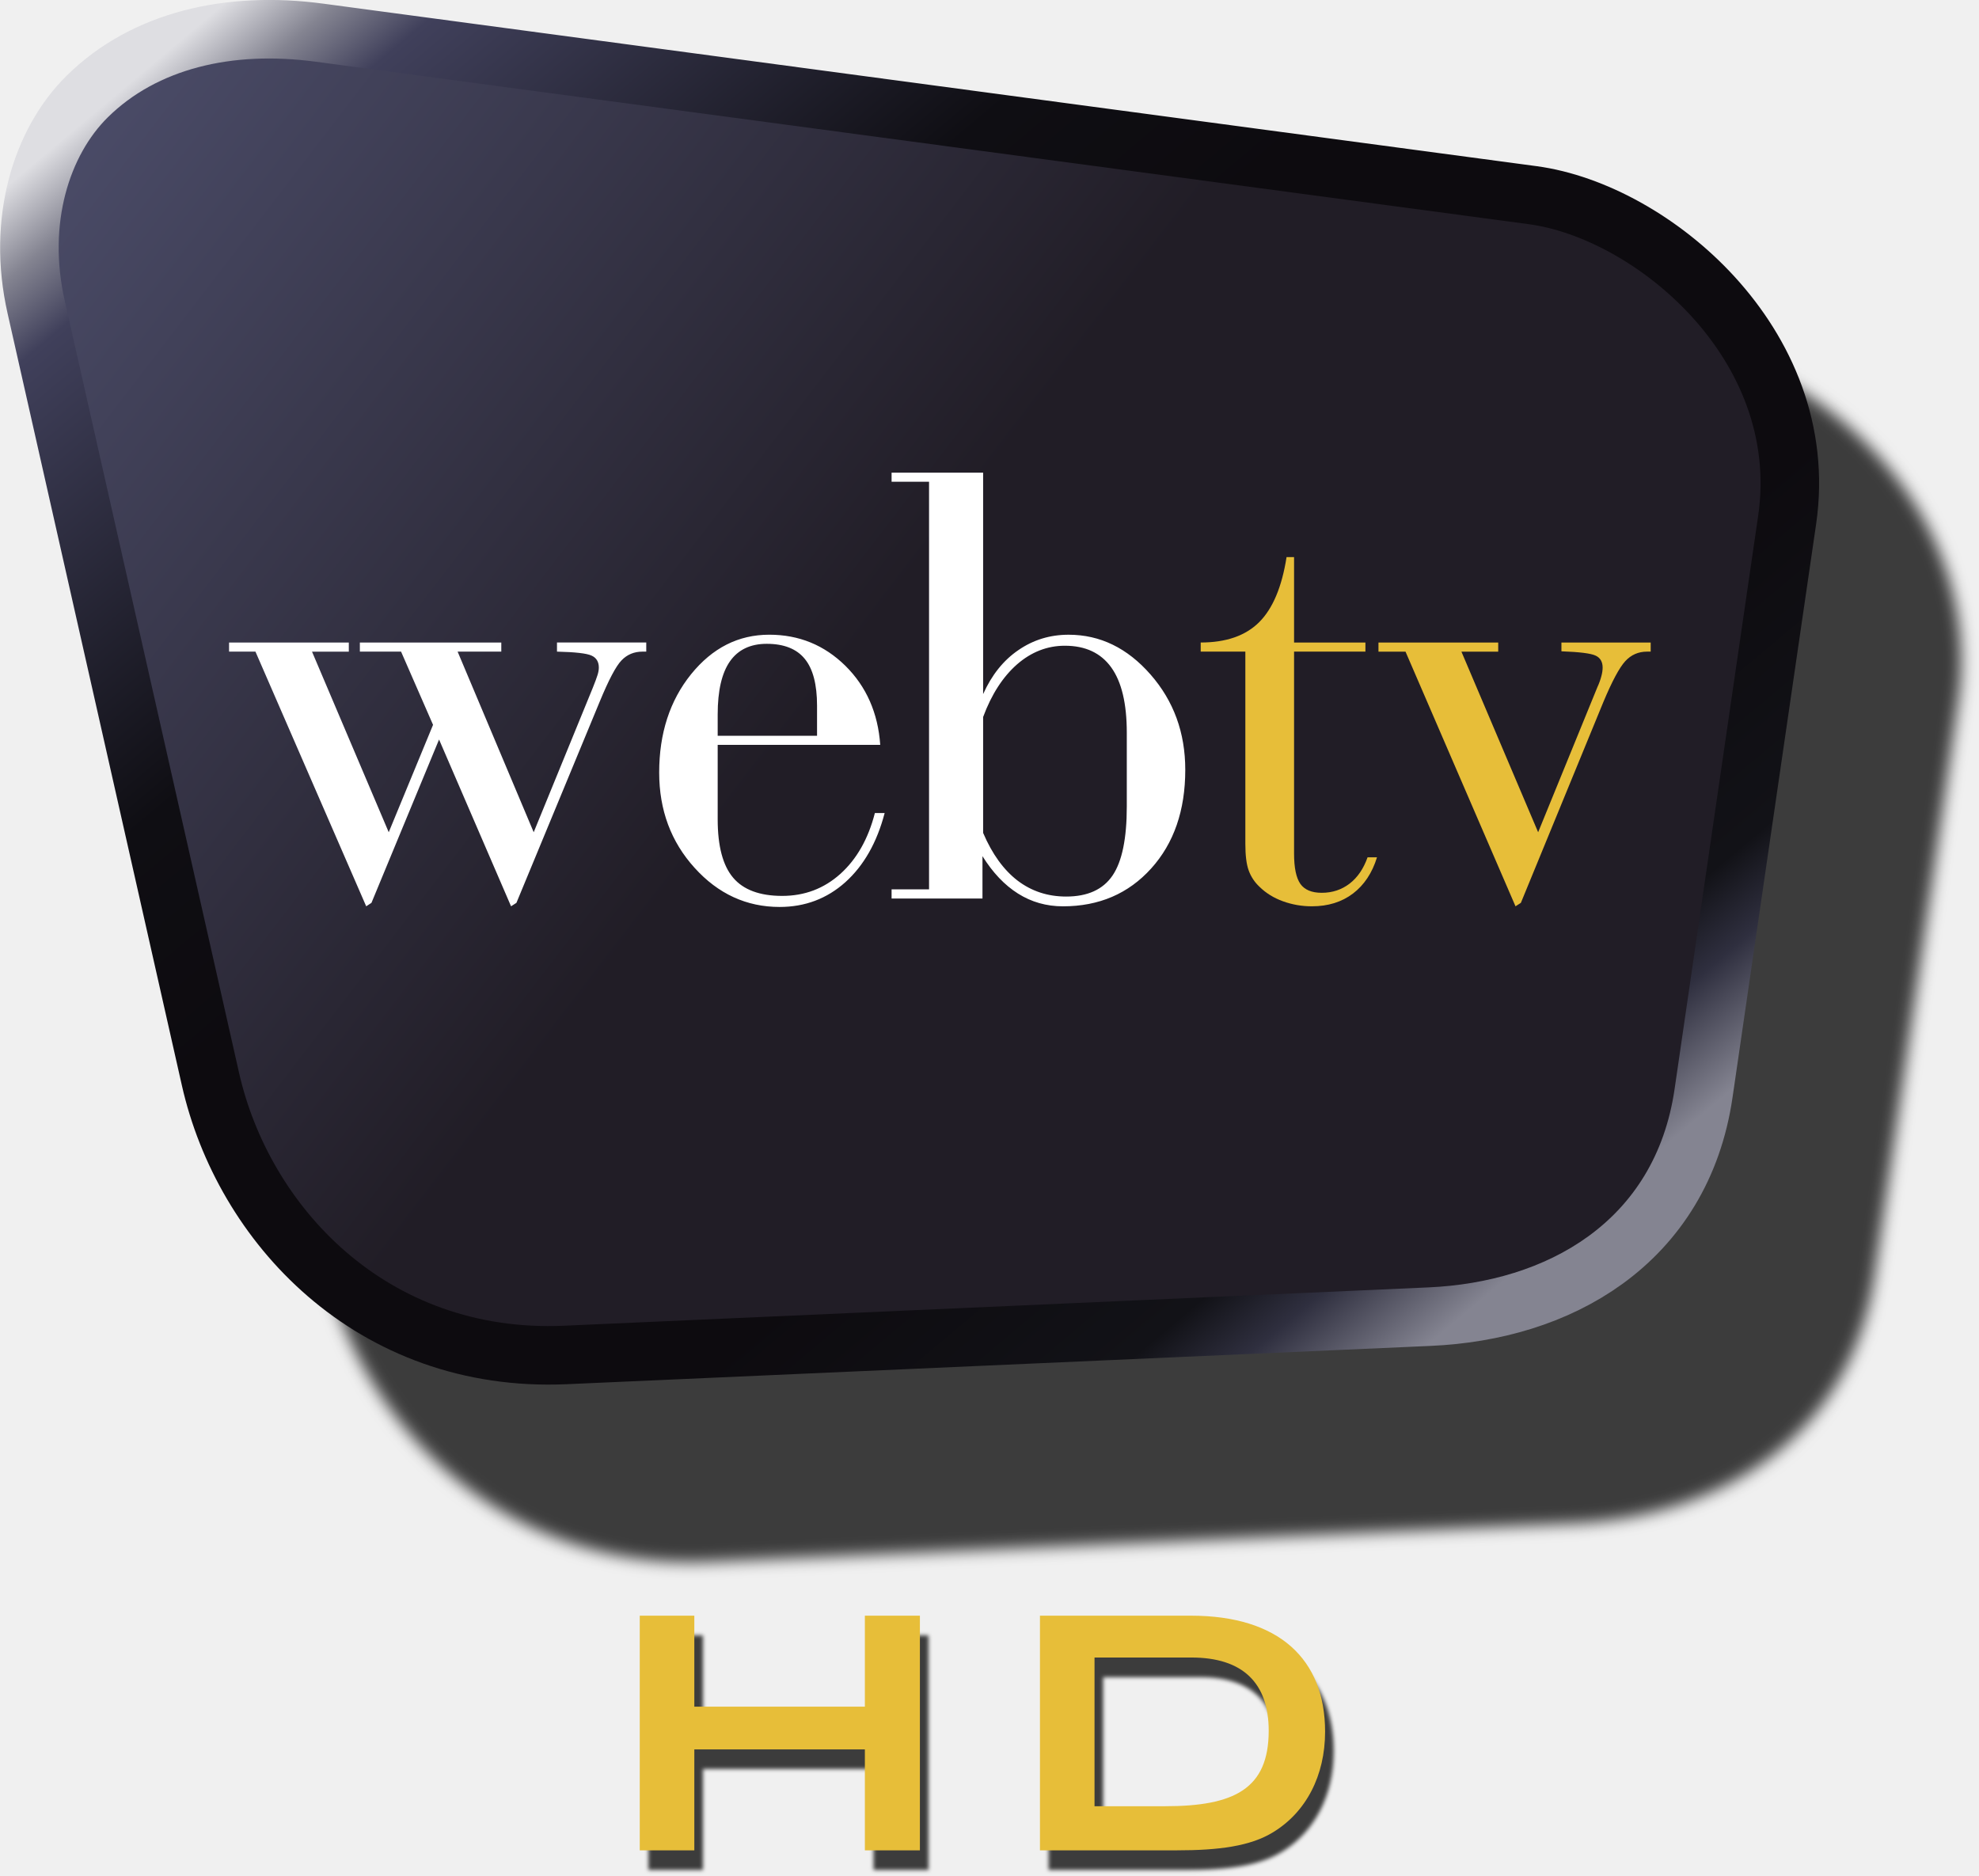
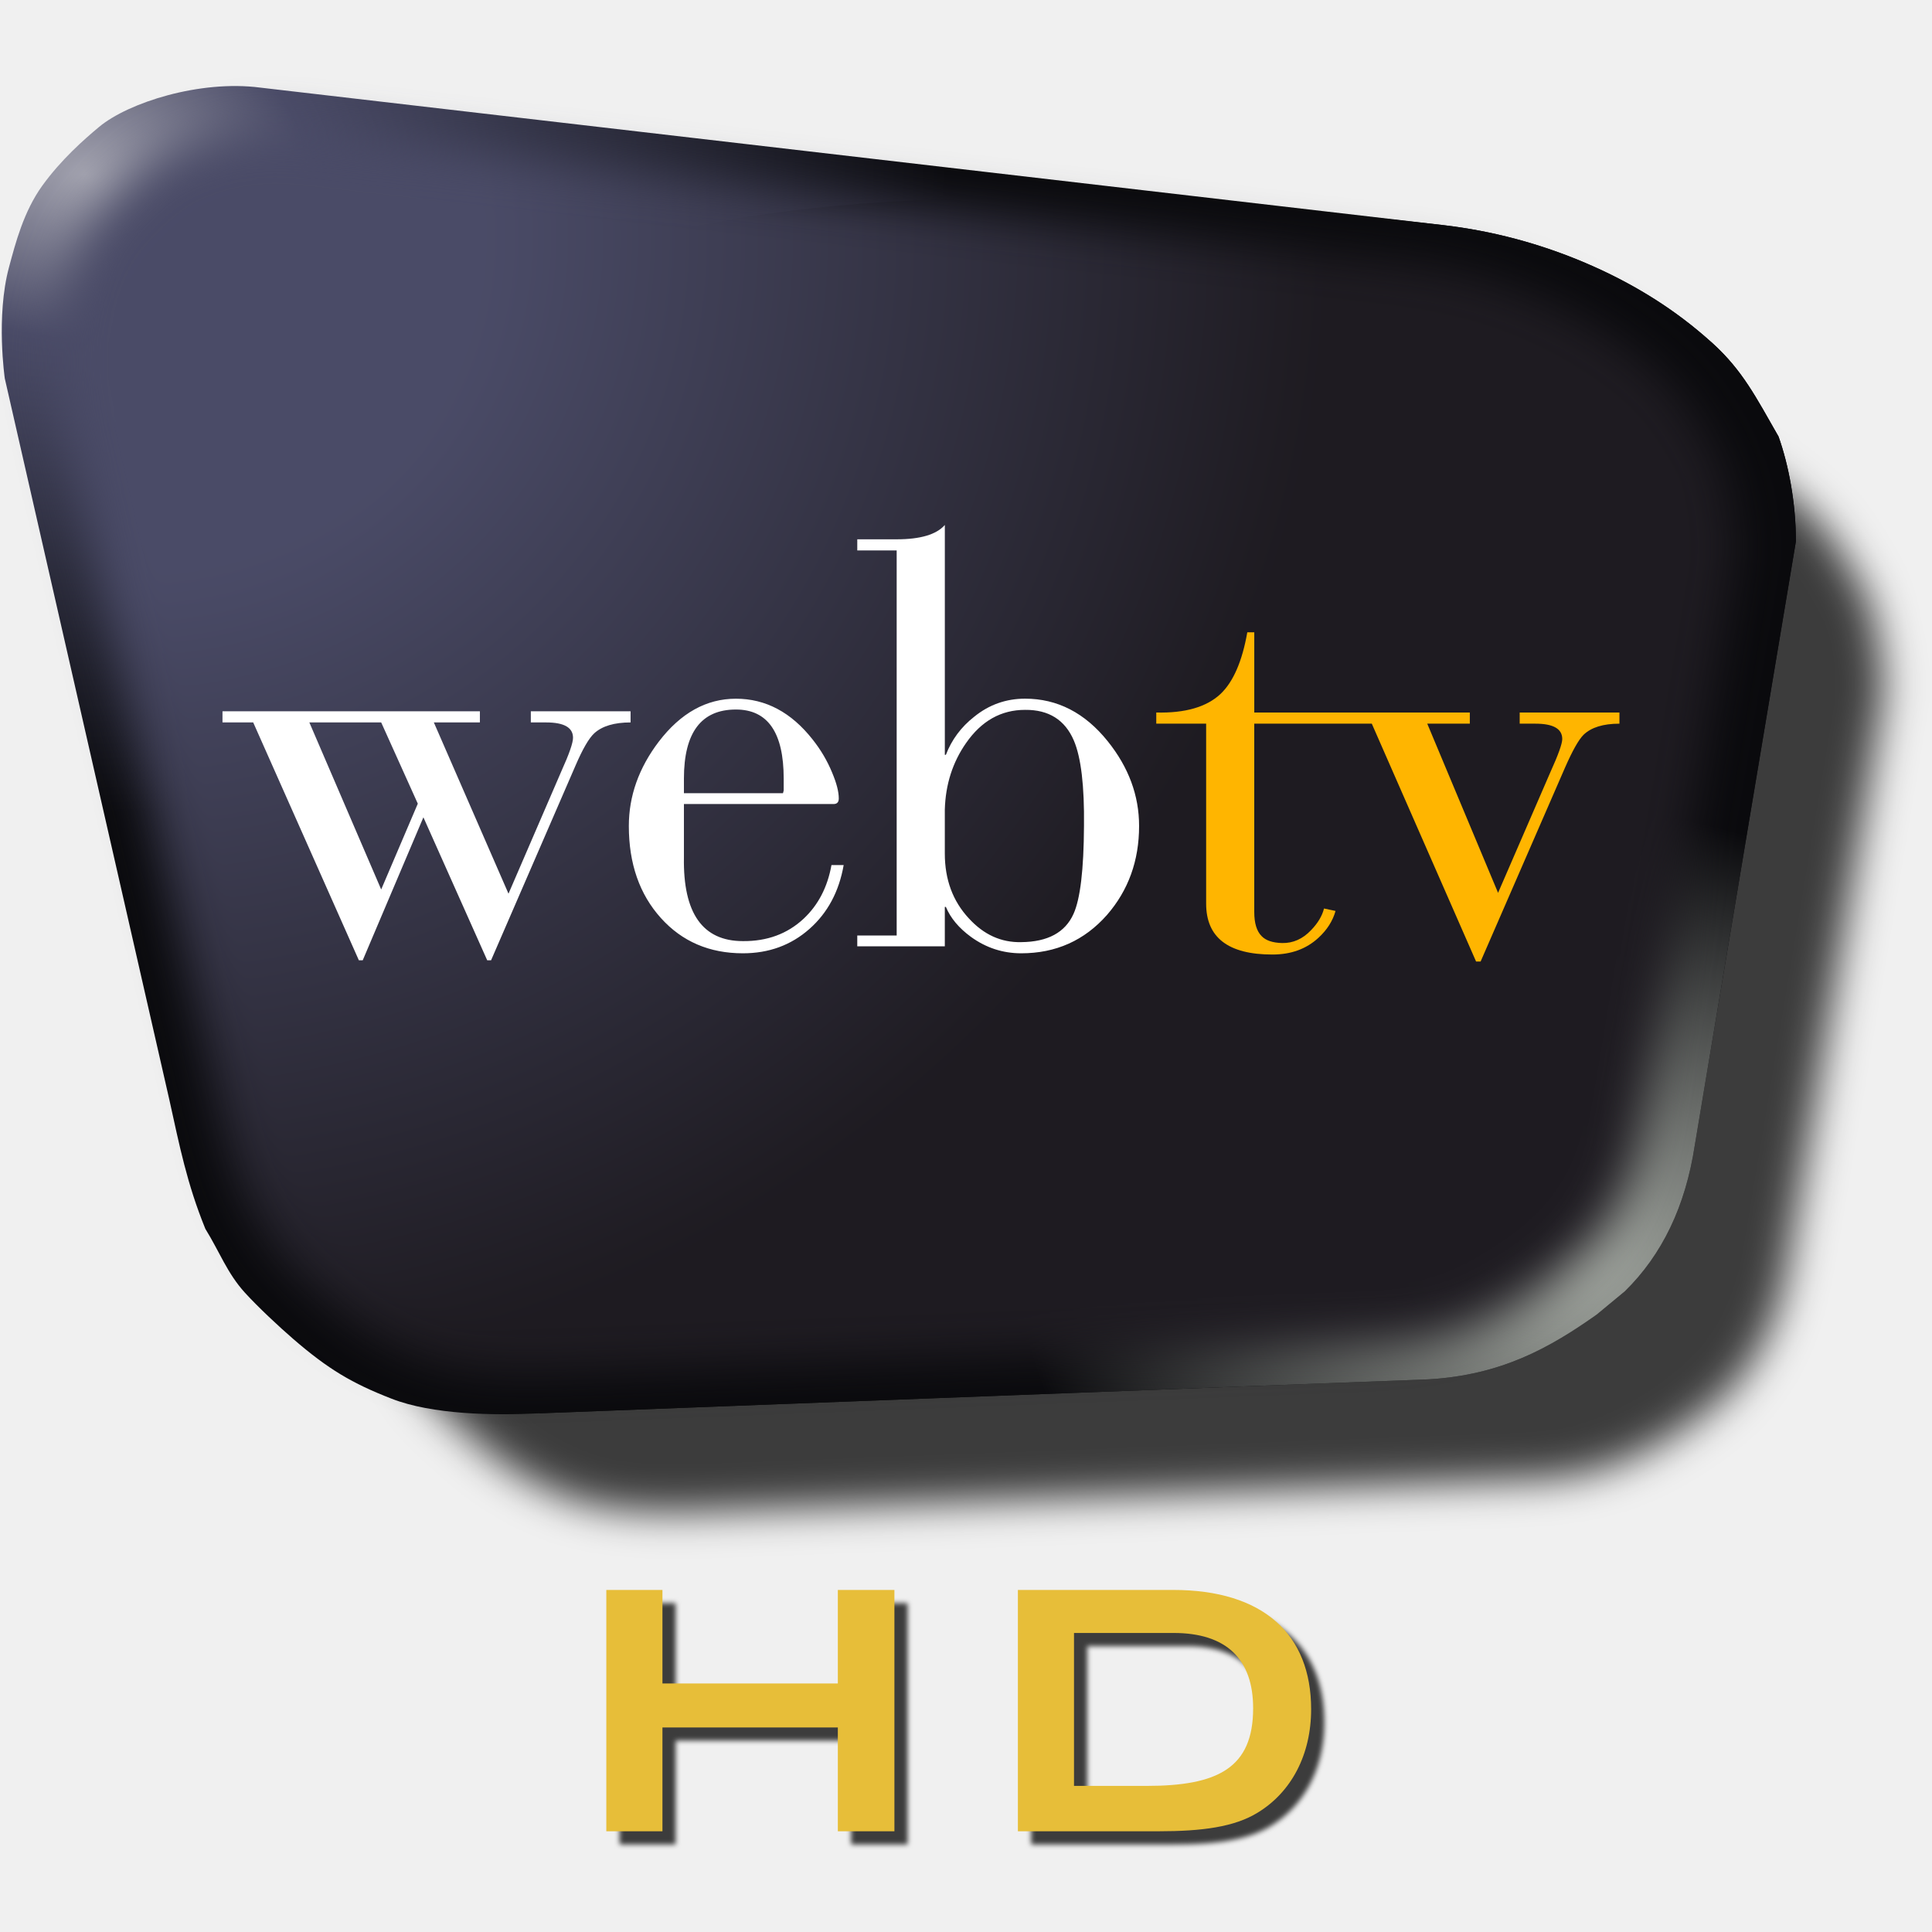
- <svg xmlns="http://www.w3.org/2000/svg" xmlns:xlink="http://www.w3.org/1999/xlink" viewBox="0 0 278.505 263.954" version="1.1" id="svg3" width="278.505" height="263.955">
-   <defs id="defs3">
-     <linearGradient id="linearGradient5">
-       <stop style="stop-color:#dedee2;stop-opacity:1;" offset="0" id="stop5" />
-       <stop style="stop-color:#848491;stop-opacity:1;" offset="0.04" id="stop14" />
-       <stop style="stop-color:#40405b;stop-opacity:1;" offset="0.08" id="stop9" />
-       <stop style="stop-color:#0f0e13;stop-opacity:1;" offset="0.32" id="stop10" />
-       <stop style="stop-color:#0d0b0f;stop-opacity:1;" offset="0.45" id="stop7" />
-       <stop style="stop-color:#0d0b0f;stop-opacity:1;" offset="0.75" id="stop8" />
-       <stop style="stop-color:#121217;stop-opacity:1;" offset="0.9" id="stop11" />
-       <stop style="stop-color:#2f2f3f;stop-opacity:1;" offset="0.94" id="stop13" />
-       <stop style="stop-color:#848491;stop-opacity:1;" offset="1" id="stop6" />
-     </linearGradient>
-     <linearGradient id="linearGradient3">
-       <stop style="stop-color:#4a4b67;stop-opacity:1;" offset="0" id="stop3" />
-       <stop style="stop-color:#211d26;stop-opacity:1;" offset="0.502" id="stop4" />
-     </linearGradient>
-     <linearGradient xlink:href="#linearGradient5" id="linearGradient6" x1="8.592" y1="46.946" x2="135.906" y2="198.599" gradientUnits="userSpaceOnUse" spreadMethod="pad" gradientTransform="matrix(1.280153,0,0,1.280154,4.632029,-46.23208)" />
-     <linearGradient xlink:href="#linearGradient3" id="linearGradient14" x1="8.592" y1="46.946" x2="169.411" y2="170.309" gradientUnits="userSpaceOnUse" gradientTransform="matrix(1.280153,0,0,1.280154,4.632029,-46.23208)" />
-     <filter style="color-interpolation-filters:sRGB" id="filter24" x="-0.045" y="-0.06" width="1.09" height="1.12">
-       <feGaussianBlur stdDeviation="1.045" id="feGaussianBlur24" />
+ <svg xmlns="http://www.w3.org/2000/svg" width="512" height="512" version="1.1" viewBox="0 0 512 512">
+   <defs>
+     <filter id="d" x="-.008" y="-.024" width="1.016" height="1.047" color-interpolation-filters="sRGB">
+       <feGaussianBlur stdDeviation="0.324" />
    </filter>
-     <filter style="color-interpolation-filters:sRGB" id="filter1" x="-0.008" y="-0.024" width="1.016" height="1.047">
-       <feGaussianBlur stdDeviation="0.324" id="feGaussianBlur1" />
+     <filter id="a" x="-.029" y="-.039" width="1.058" height="1.078" color-interpolation-filters="sRGB">
+       <feGaussianBlur stdDeviation="1.022" />
+     </filter>
+     <radialGradient id="f" cx="9.046" cy="-2.31" r="45.297" gradientTransform="matrix(1 0 0 .7403 0 9.5932)" gradientUnits="userSpaceOnUse">
+       <stop stop-color="#a3a3af" offset="0" />
+       <stop stop-color="#4a4b67" offset=".248" />
+       <stop stop-color="#0a0a0d" offset=".962" />
+     </radialGradient>
+     <radialGradient id="c" cx="83.5" cy="67.292" r="37.469" gradientTransform="matrix(1 0 0 .81905 0 7.1904)" gradientUnits="userSpaceOnUse">
+       <stop stop-color="#aaafa8" offset="0" />
+       <stop stop-color="#0a0a0d" offset=".732" />
+     </radialGradient>
+     <radialGradient id="b" cx="19.722" cy="15.768" r="44.673" gradientTransform="matrix(2.2807,0,0,2.1874,-33.591,-23.478)" gradientUnits="userSpaceOnUse">
+       <stop stop-color="#4a4b67" offset=".178" />
+       <stop stop-color="#1e1b21" offset=".589" />
+     </radialGradient>
+     <filter id="e" x="-.033" y="-.045" width="1.067" height="1.09" color-interpolation-filters="sRGB">
+       <feGaussianBlur stdDeviation="1.182" />
    </filter>
  </defs>
-   <path d="M 64.4,33.681 235.119,56.547 c 14.864,1.991 35.527,18.962 32.311,41.024 l -11.766,80.702 c -2.728,18.722 -18.009,27.174 -34.661,27.911 l -121.618,5.393 c -25.047,1.11 -41.526,-16.907 -45.755,-35.645 L 29.106,67.3 c -2.464,-10.912 0.713,-20.507 6.067,-25.791 6.883,-6.794 17.386,-9.412 29.227,-7.827 z" stroke="#000" stroke-width=".216" stroke-miterlimit="2.613" id="path1-4" style="opacity:0.75;fill:#000000;fill-opacity:1;stroke:#000000;stroke-width:16.479;stroke-linecap:butt;stroke-linejoin:round;stroke-dasharray:none;stroke-opacity:1;paint-order:markers stroke fill;filter:url(#filter24)" />
-   <path d="M 44.4,8.681 215.119,31.547 c 14.864,1.991 35.527,18.962 32.311,41.024 l -11.766,80.702 c -2.728,18.722 -18.009,27.174 -34.661,27.911 l -121.618,5.393 c -25.047,1.11 -41.526,-16.907 -45.755,-35.645 L 9.106,42.3 c -2.464,-10.912 0.713,-20.507 6.067,-25.791 6.883,-6.794 17.386,-9.412 29.227,-7.827 z" stroke="#000" stroke-width=".216" stroke-miterlimit="2.613" id="path1" style="fill:url(#linearGradient14);stroke:url(#linearGradient6);stroke-width:16.479;stroke-linecap:butt;stroke-linejoin:round;stroke-dasharray:none;paint-order:markers stroke fill" />
-   <path d="m 197.798,91.71 h -3.806 V 90.427 h 16.852 v 1.283 h -5.178 l 10.797,25.417 8.321,-20.38 c 0.273,-0.588 0.453,-1.115 0.572,-1.568 0.123,-0.453 0.183,-0.86 0.183,-1.223 0,-0.815 -0.333,-1.388 -0.997,-1.69 -0.666,-0.315 -2.266,-0.512 -4.801,-0.603 v -1.238 h 12.561 v 1.283 h -0.527 c -1.207,0 -2.235,0.453 -3.051,1.343 -0.83,0.905 -1.857,2.82 -3.095,5.779 l -11.597,28.236 -0.755,0.483 z M 182.114,120.128 c 0,2.007 0.3,3.426 0.89,4.271 0.59,0.827 1.585,1.251 3.006,1.251 1.495,0 2.807,-0.438 3.925,-1.298 1.133,-0.876 1.962,-2.11 2.523,-3.696 h 1.327 c -0.677,2.203 -1.813,3.908 -3.381,5.098 -1.573,1.193 -3.505,1.795 -5.771,1.795 a 11.834,11.834 0 0 1 -4.09,-0.708 c -1.285,-0.467 -2.387,-1.146 -3.293,-2.038 a 5.857,5.857 0 0 1 -1.525,-2.308 c -0.317,-0.873 -0.467,-2.125 -0.467,-3.741 V 91.707 h -6.283 v -1.283 c 3.563,0 6.314,-0.95 8.231,-2.865 1.918,-1.915 3.2,-4.979 3.851,-9.156 h 1.057 v 12.022 h 10.042 v 1.283 h -10.042 v 28.419 z" fill="#e7be39" id="path2" style="stroke-width:1.28" />
-   <path d="M 125.473,125.166 H 130.745 V 67.801 h -5.272 v -1.281 h 12.882 v 31.164 c 1.207,-2.686 2.853,-4.751 4.953,-6.183 2.098,-1.45 4.454,-2.172 7.081,-2.172 4.425,0 8.261,1.87 11.524,5.596 3.261,3.725 4.89,8.19 4.89,13.412 0,5.716 -1.6,10.346 -4.801,13.892 -3.203,3.546 -7.338,5.323 -12.414,5.323 -2.325,0 -4.438,-0.603 -6.325,-1.795 -1.891,-1.191 -3.55,-2.941 -5,-5.263 v 5.958 h -12.79 z m 12.882,-24.256 v 16.307 c 1.267,2.97 2.883,5.203 4.845,6.713 1.962,1.493 4.242,2.248 6.841,2.248 3.006,0 5.181,-0.983 6.526,-2.958 1.343,-1.975 2.007,-5.218 2.007,-9.714 v -10.394 c 0,-4.088 -0.725,-7.148 -2.19,-9.186 -1.466,-2.035 -3.641,-3.048 -6.524,-3.048 -2.478,0 -4.728,0.876 -6.736,2.626 -1.992,1.751 -3.592,4.224 -4.77,7.407 z m -37.355,3.924 v 10.483 c 0,3.756 0.725,6.501 2.174,8.206 1.434,1.703 3.746,2.563 6.901,2.563 3.156,0 5.873,-1.025 8.184,-3.093 2.295,-2.065 3.926,-4.916 4.862,-8.566 h 1.375 c -1.088,4.148 -2.93,7.39 -5.528,9.729 -2.597,2.322 -5.678,3.486 -9.257,3.486 -4.651,0 -8.653,-1.842 -11.96,-5.506 -3.322,-3.665 -4.984,-8.132 -4.984,-13.412 0,-5.506 1.495,-10.121 4.486,-13.832 3.005,-3.71 6.659,-5.566 11.009,-5.566 4.184,0 7.746,1.463 10.706,4.373 2.946,2.912 4.591,6.624 4.908,11.133 h -22.876 z m 0,-1.283 h 13.983 v -4.239 c 0,-2.973 -0.573,-5.176 -1.722,-6.579 -1.147,-1.417 -2.944,-2.125 -5.361,-2.125 -2.294,0 -4.031,0.83 -5.179,2.473 -1.147,1.645 -1.721,4.134 -1.721,7.466 z M 32.235,91.71 V 90.427 h 16.853 v 1.283 h -5.179 l 10.797,25.417 6.237,-15.115 -4.5,-10.304 h -5.799 v -1.283 h 19.903 v 1.283 h -6.146 l 10.706,25.417 8.321,-20.335 c 0.317,-0.8 0.544,-1.388 0.664,-1.795 0.122,-0.39 0.182,-0.737 0.182,-1.04 0,-0.815 -0.347,-1.388 -1.027,-1.69 -0.68,-0.315 -2.295,-0.498 -4.862,-0.558 v -1.283 h 12.563 v 1.283 h -0.529 c -1.178,0 -2.16,0.407 -2.944,1.223 -0.785,0.8 -1.828,2.775 -3.111,5.898 l -11.688,28.236 -0.755,0.483 -10.132,-23.47 -9.514,22.988 -0.74,0.483 -15.585,-35.839 h -3.715 z" fill="#ffffff" id="path3" style="stroke-width:1.28" />
-   <g id="g2" transform="translate(-0.9953638,4.75)">
-     <path d="m 92.242,258.428 h 7.68 v -14.208 H 123.922 v 14.208 h 7.744 v -33.024 h -7.744 v 12.8 H 99.922 v -12.8 h -7.68 z m 56.32,0 h 19.264 c 5.888,0 10.368,-0.576 13.568,-2.56 4.608,-2.816 7.296,-7.936 7.296,-14.144 0,-10.24 -6.528,-16.32 -18.88,-16.32 h -21.248 z m 7.68,-6.208 v -20.928 h 13.632 c 7.232,0 10.88,3.584 10.88,10.304 0,8.192 -4.864,10.624 -14.592,10.624 z" id="text2" style="font-size:64px;font-family:'Bank Gothic';-inkscape-font-specification:'Bank Gothic';opacity:0.75;stroke:#000000;stroke-width:0;stroke-linecap:square;filter:url(#filter1)" aria-label="HD" />
-     <path style="font-weight:500;font-size:64px;font-family:'Bank Gothic';-inkscape-font-specification:'Bank Gothic Medium';fill:#e7be39;stroke:#000000;stroke-width:0;stroke-linecap:square" d="m 91.028,255.66 h 7.68 v -14.208 H 122.709 v 14.208 h 7.744 v -33.024 h -7.744 v 12.8 H 98.708 v -12.8 h -7.68 z m 56.32,0 h 19.264 c 5.888,0 10.368,-0.576 13.568,-2.56 4.608,-2.816 7.296,-7.936 7.296,-14.144 0,-10.24 -6.528,-16.32 -18.88,-16.32 h -21.248 z m 7.68,-6.208 v -20.928 h 13.632 c 7.232,0 10.88,3.584 10.88,10.304 0,8.192 -4.864,10.624 -14.592,10.624 z" id="text1" aria-label="HD" />
+   <g transform="matrix(1.9366 0 0 1.9366 -15.603 -9.8056)" stroke-width="0">
+     <path d="m92.838 257.47h7.68v-14.208h24v14.208h7.744v-33.024h-7.744v12.8h-24v-12.8h-7.68zm56.32 0h19.264c5.888 0 10.368-0.576 13.568-2.56 4.608-2.816 7.296-7.936 7.296-14.144 0-10.24-6.528-16.32-18.88-16.32h-21.248zm7.68-6.208v-20.928h13.632c7.232 0 10.88 3.584 10.88 10.304 0 8.192-4.864 10.624-14.592 10.624z" filter="url(#d)" opacity=".75" aria-label="HD" />
+     <path d="m91.028 255.66h7.68v-14.208h24v14.208h7.744v-33.024h-7.744v12.8h-24v-12.8h-7.68zm56.32 0h19.264c5.888 0 10.368-0.576 13.568-2.56 4.608-2.816 7.296-7.936 7.296-14.144 0-10.24-6.528-16.32-18.88-16.32h-21.248zm7.68-6.208v-20.928h13.632c7.232 0 10.88 3.584 10.88 10.304 0 8.192-4.864 10.624-14.592 10.624z" fill="#e7be39" aria-label="HD" />
+   </g>
+   <g transform="matrix(5.2483 0 0 5.2483 -24.885 4.934)" fill-rule="evenodd">
+     <path d="m89.911 20.982c2.109 0.9 3.963 2.038 5.562 3.412l0.426 0.373c1.422 1.291 2.051 2.544 3.123 4.417 0.475 1.338 0.819 3.129 0.822 4.949l-4.784 28.571c-0.438 2.867-1.54 5.165-3.305 6.895l-1.333 1.102c-2.18 1.54-4.474 2.858-7.957 3.06l-42.032 1.607c-2.163 0.108-5.071 0.062-7.002-0.696-1.86-0.723-2.987-1.392-4.633-2.814-0.687-0.592-1.674-1.517-2.29-2.192-0.841-0.924-1.197-1.931-1.872-3.021-0.873-2.144-1.223-3.936-1.7-6.09l-7.783-34.118s-0.427-2.925 0.196-5.249c0.311-1.162 0.697-2.646 1.579-3.869 0.882-1.223 1.982-2.192 2.686-2.778 1.392-1.157 4.771-2.224 7.604-1.858l55.957 6.504c2.322 0.272 4.567 0.871 6.735 1.795" fill-opacity=".75" filter="url(#a)" stroke-width=".355" style="mix-blend-mode:normal" />
+     <path d="m84.819 12.346c2.252 0.961 4.232 2.176 5.94 3.643l0.455 0.399c1.518 1.379 2.19 2.717 3.335 4.717 0.507 1.429 0.875 3.341 0.877 5.285l-5.109 30.512c-0.468 3.062-1.645 5.516-3.53 7.363l-1.423 1.177c-2.328 1.645-4.778 3.052-8.497 3.267l-44.886 1.716c-2.309 0.115-5.415 0.067-7.477-0.743-1.986-0.772-3.19-1.487-4.948-3.005-0.734-0.633-1.788-1.62-2.446-2.341-0.898-0.987-1.278-2.062-1.999-3.226-0.932-2.29-1.306-4.203-1.815-6.504l-8.312-36.435s-0.456-3.124 0.209-5.606c0.333-1.241 0.744-2.825 1.686-4.132 0.942-1.306 2.116-2.341 2.869-2.967 1.487-1.235 5.095-2.375 8.121-1.984l59.757 6.945c2.48 0.291 4.877 0.93 7.192 1.917" fill="url(#f)" stroke-width=".38" />
+     <path d="m84.819 12.346c2.252 0.961 4.232 2.176 5.94 3.643l0.455 0.399c1.518 1.379 2.19 2.717 3.335 4.717 0.507 1.429 0.875 3.341 0.877 5.285l-5.109 30.512c-0.468 3.062-1.645 5.516-3.53 7.363l-1.423 1.177c-2.328 1.645-4.778 3.052-8.497 3.267l-44.886 1.716c-1.589-18.785-44.247-70.444 45.646-59.996 2.48 0.291 4.877 0.93 7.192 1.917" fill="url(#c)" stroke-width=".38" />
+     <path d="m82.478 14.045c2.109 0.9 3.963 2.038 5.562 3.412l0.426 0.373c1.422 1.291 2.051 2.544 3.123 4.417 0.475 1.338 0.819 3.129 0.822 4.949l-4.784 28.571c-0.438 2.867-1.54 5.165-3.305 6.895l-1.333 1.102c-2.18 1.54-4.474 2.858-7.957 3.06l-42.032 1.607c-2.163 0.108-5.071 0.062-7.002-0.696-1.86-0.723-2.987-1.392-4.633-2.814-0.687-0.592-1.674-1.517-2.29-2.192-0.841-0.924-1.197-1.931-1.872-3.021-0.873-2.144-1.223-3.936-1.7-6.09l-7.783-34.118s-0.427-2.925 0.196-5.249c0.311-1.162 0.697-2.646 1.579-3.869 0.882-1.223 1.982-2.192 2.686-2.778 1.392-1.157 4.771-2.224 7.604-1.858l55.957 6.504c2.322 0.272 4.567 0.871 6.735 1.795" fill="url(#b)" filter="url(#e)" stroke-width=".355" />
+     <g transform="matrix(.96452 0 0 .96452 1.6096 1.4285)" stroke-width=".365">
+       <path d="m52.711 25.027v12.033h0.055c0.304-0.791 0.797-1.455 1.479-1.99 0.779-0.633 1.668-0.949 2.666-0.949 1.692 0 3.135 0.743 4.327 2.228 1.095 1.363 1.643 2.842 1.643 4.437 0 1.814-0.56 3.366-1.68 4.656-1.181 1.339-2.678 2.009-4.492 2.009-0.962 0-1.838-0.286-2.629-0.858-0.633-0.463-1.071-0.986-1.315-1.57h-0.055v2.063h-4.583v-0.566h2.063v-20.158h-2.063v-0.584h2.063c1.242 0 2.082-0.25 2.52-0.749m1.114 11.412c-0.706 1.01-1.077 2.173-1.114 3.487v2.301c0 1.363 0.42 2.495 1.26 3.396 0.779 0.852 1.692 1.266 2.739 1.242 1.388-0.012 2.301-0.505 2.739-1.479 0.353-0.779 0.536-2.313 0.548-4.601 0.024-2.094-0.152-3.585-0.53-4.473-0.463-1.083-1.315-1.619-2.556-1.607-1.254 0-2.282 0.578-3.086 1.735m-38.929-1.077v-0.584h13.475v0.584h-2.41l3.908 8.965 2.775-6.427c0.402-0.889 0.603-1.467 0.603-1.735 0-0.536-0.469-0.803-1.406-0.803h-0.803v-0.584h5.222v0.584c-0.852 0-1.485 0.189-1.899 0.566-0.28 0.256-0.609 0.822-0.986 1.698l-4.419 10.189h-0.201l-3.341-7.486-3.177 7.486h-0.201l-5.532-12.453h-1.607m22.842 1.004c1.144-1.497 2.489-2.246 4.035-2.246 1.558 0 2.897 0.712 4.017 2.136 0.426 0.536 0.767 1.114 1.022 1.735 0.231 0.548 0.347 0.998 0.347 1.351 0 0.195-0.091 0.292-0.274 0.292h-7.833v2.794c-0.049 2.921 0.98 4.382 3.086 4.382 1.266 0.012 2.325-0.377 3.177-1.169 0.767-0.718 1.254-1.655 1.461-2.812h0.639c-0.243 1.388-0.84 2.502-1.789 3.341-0.962 0.852-2.124 1.278-3.487 1.278-1.753 0-3.183-0.615-4.291-1.844-1.12-1.242-1.68-2.848-1.68-4.82 0-1.57 0.523-3.043 1.57-4.419m-18.296-1.004 3.761 8.746 1.917-4.492-1.917-4.254h-3.761m24.796 3.707 0.037-0.146v-0.621c0-2.41-0.834-3.615-2.502-3.615-1.814 0-2.721 1.205-2.721 3.615v0.767h5.186" fill="#fff" />
+       <path d="m63.78 35.43v-0.584q2.264 0.055 3.36-0.968 1.004-0.949 1.406-3.232h0.365v4.2h11.284v0.584h-2.228l3.707 8.856 2.739-6.318q0.621-1.369 0.621-1.735 0-0.803-1.406-0.803h-0.822v-0.584h5.222v0.584q-1.278 0-1.881 0.584-0.383 0.383-0.968 1.716l-4.419 10.152h-0.237l-5.46-12.453h-6.153v9.86q0 0.876 0.383 1.26 0.329 0.347 1.077 0.365 0.858 0.018 1.516-0.676 0.53-0.548 0.676-1.132l0.603 0.128q-0.219 0.785-0.895 1.406-0.949 0.876-2.41 0.876-3.469 0-3.469-2.666v-9.422h-2.611" fill="#ffb500" />
+     </g>
  </g>
</svg>
